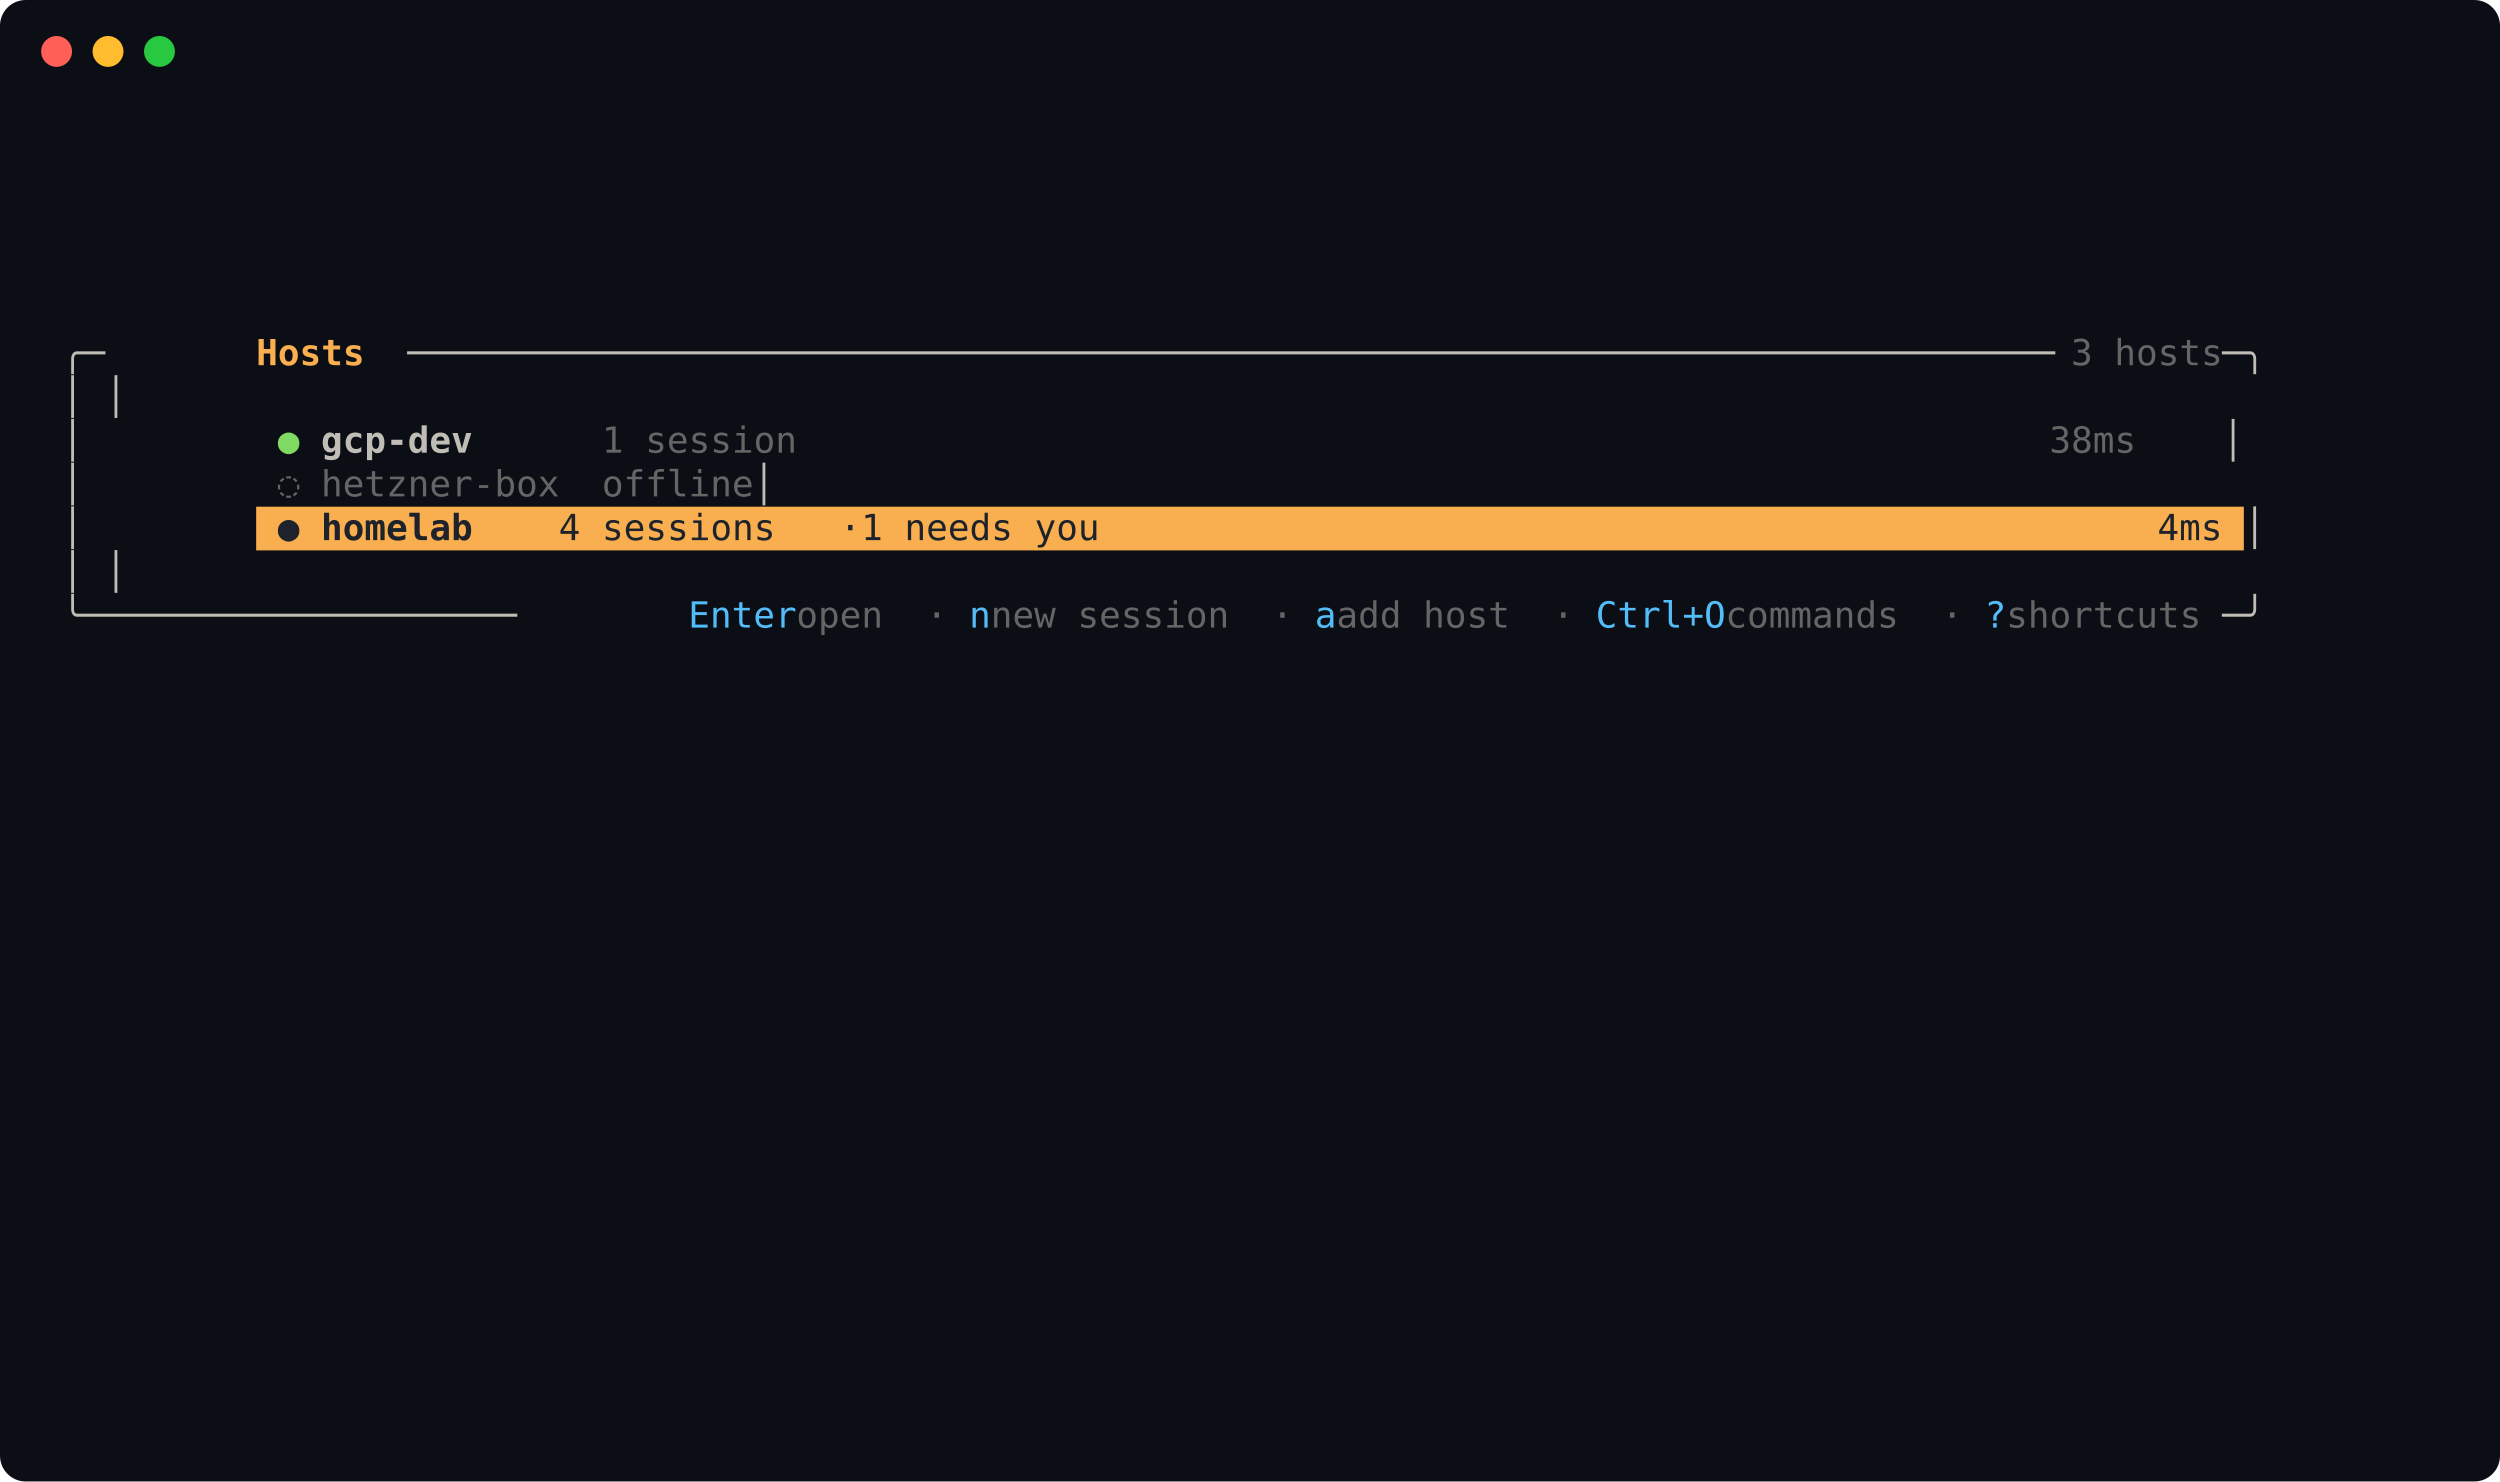
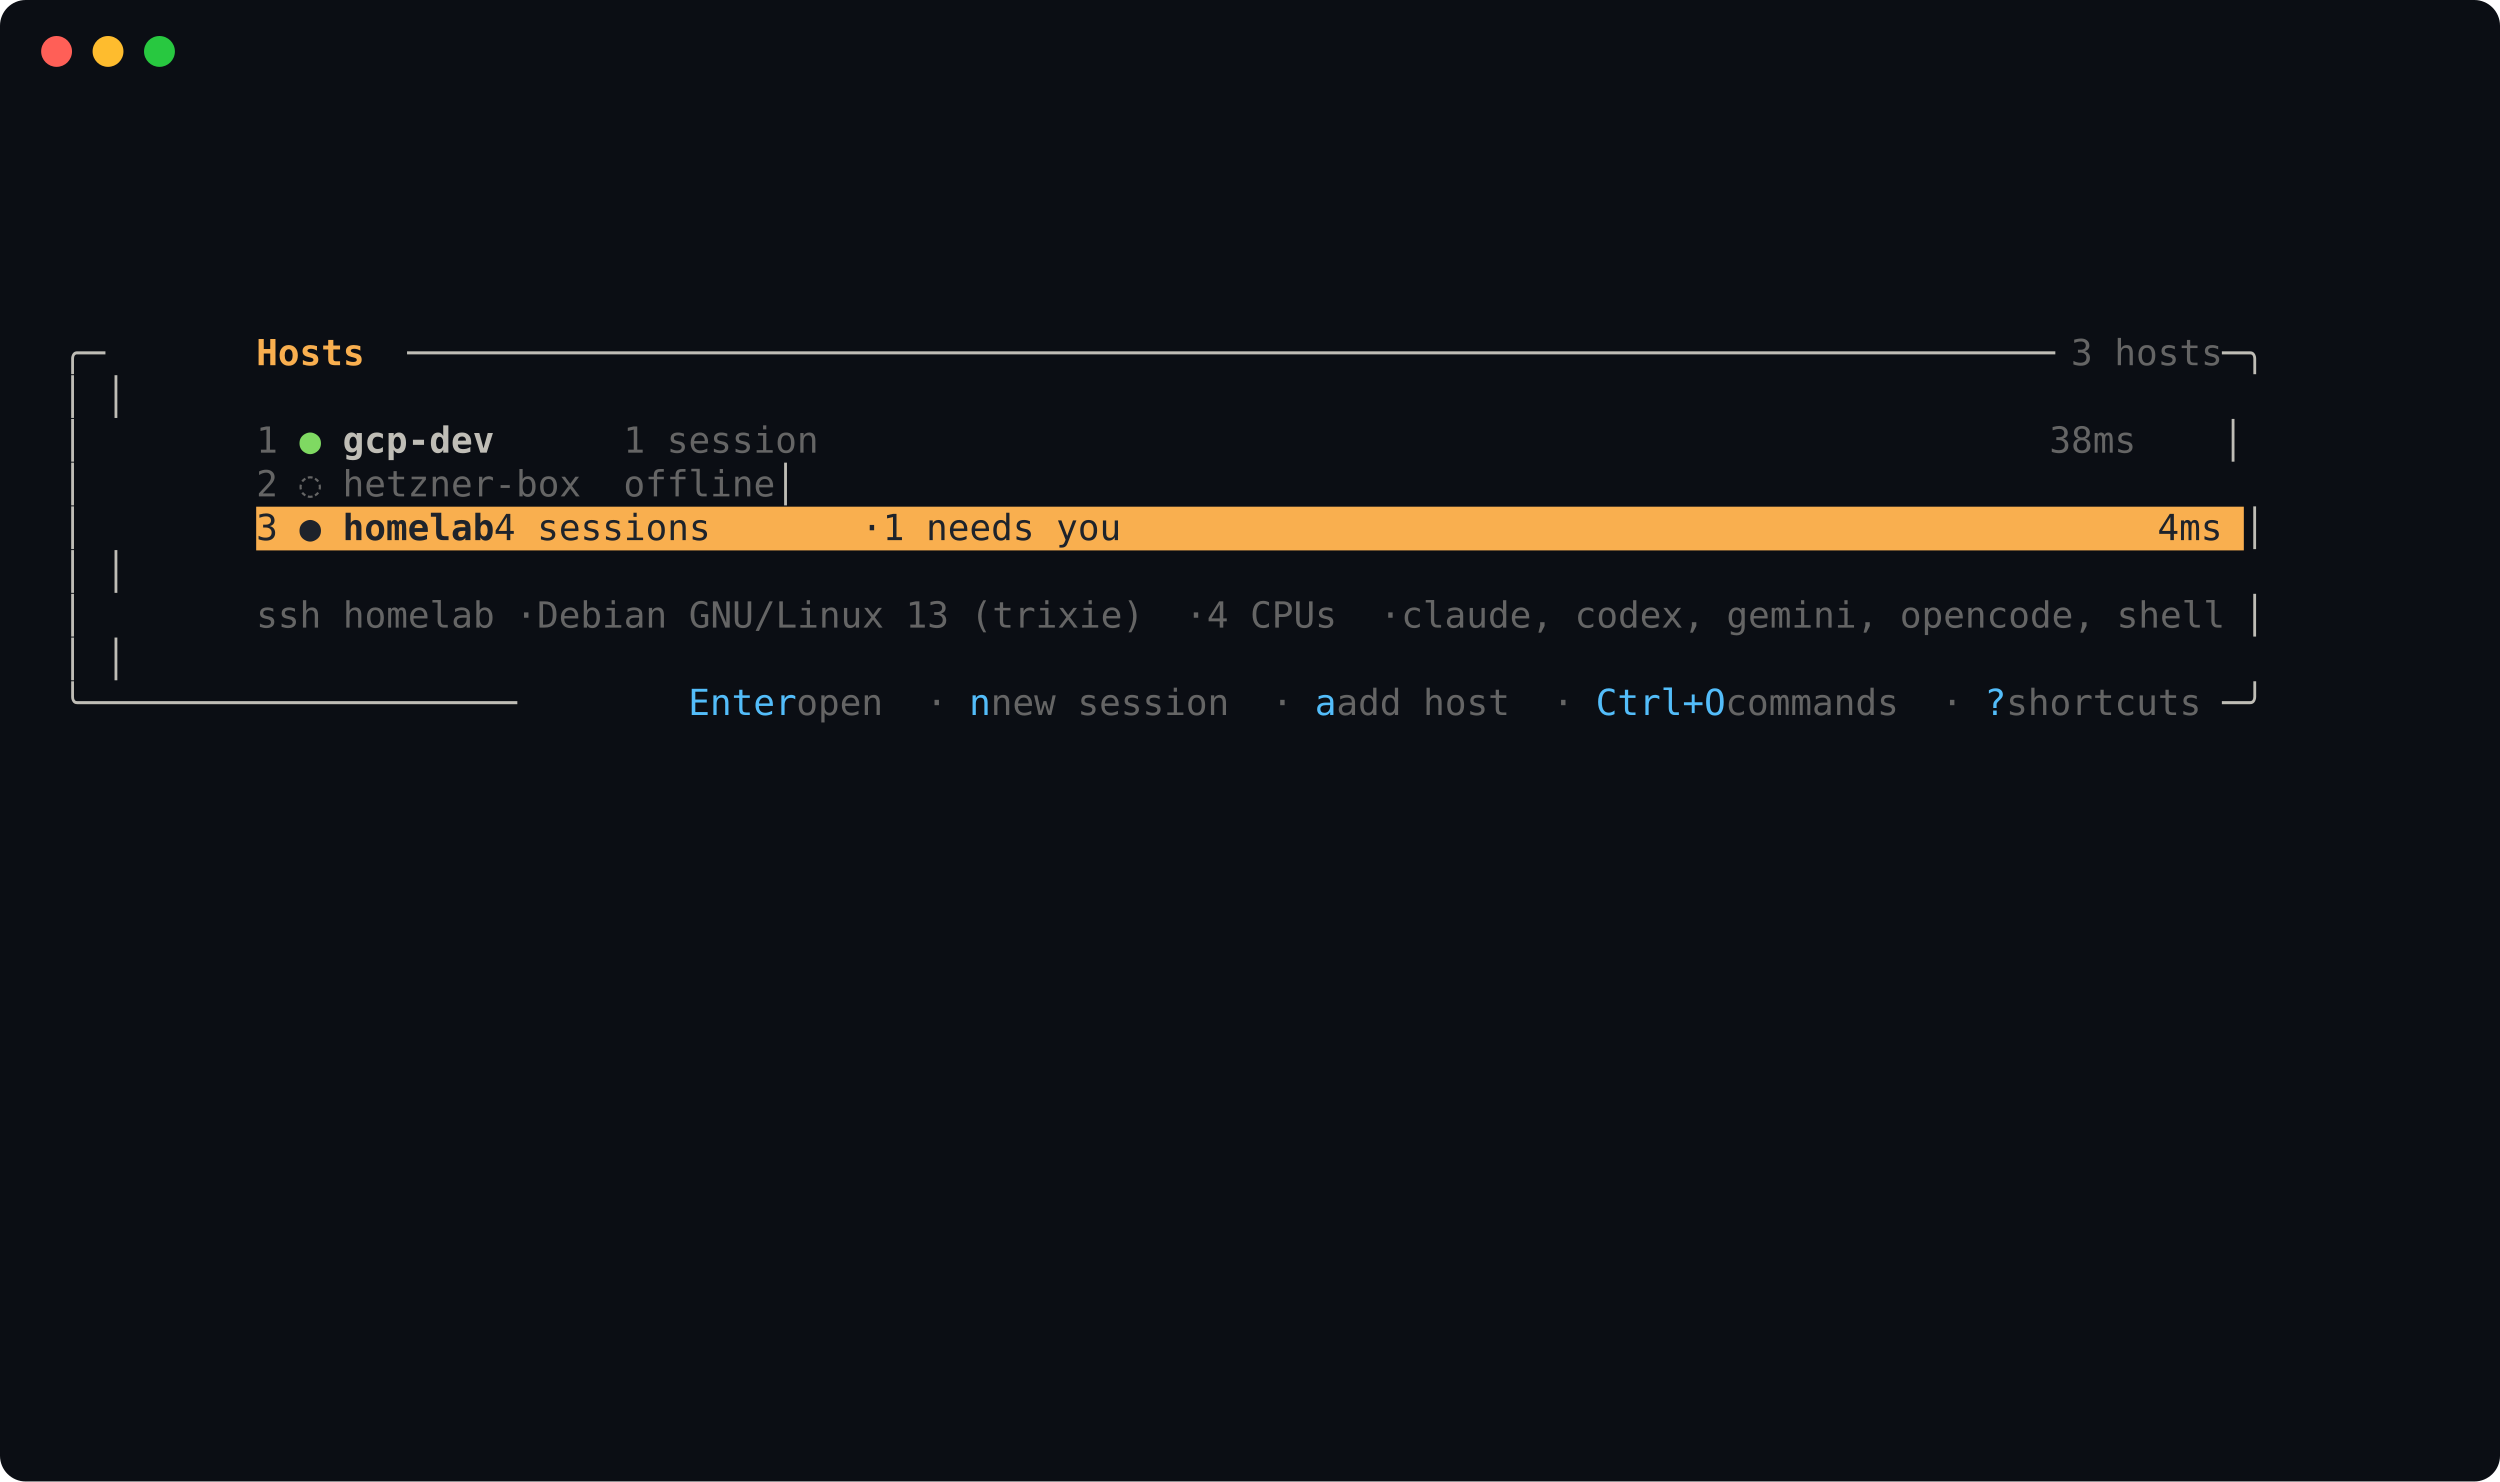
<svg xmlns="http://www.w3.org/2000/svg" width="972" height="576" viewBox="0 0 972 576">
  <style>text{font-family:"JetBrains Mono","SF Mono",Menlo,Consolas,"DejaVu Sans Mono",monospace;font-size:14px;white-space:pre}</style>
  <rect width="972" height="576" rx="10" fill="#0B0E14" />
  <circle cx="22" cy="20" r="6" fill="#FF5F57" />
  <circle cx="42" cy="20" r="6" fill="#FEBC2E" />
  <circle cx="62" cy="20" r="6" fill="#28C840" />
  <rect x="99.6" y="197.0" width="772.8" height="17.0" fill="#F9AF4F" />
  <text x="24.0" y="142.0" textLength="75.6" fill="#BFBDB6">       ╭─</text>
  <text x="99.6" y="142.0" textLength="58.8" fill="#F9AF4F" font-weight="bold"> Hosts </text>
  <text x="158.4" y="142.0" textLength="646.8" fill="#BFBDB6">──────────────────────────────────────────────────────────────────────────── </text>
  <text x="805.2" y="142.0" textLength="58.8" fill="#656565">3 hosts</text>
  <text x="864.0" y="142.0" textLength="84.0" fill="#BFBDB6"> ─╮       </text>
  <text x="24.0" y="159.0" textLength="924.0" fill="#BFBDB6">       │                                                                                              │       </text>
-   <text x="24.0" y="176.0" textLength="84.0" fill="#BFBDB6">       │  </text>
-   <text x="108.0" y="176.0" textLength="8.4" fill="#7FD962">●</text>
-   <text x="124.8" y="176.0" textLength="92.4" fill="#BFBDB6" font-weight="bold">gcp-dev    </text>
-   <text x="234.0" y="176.0" textLength="75.6" fill="#656565">1 session</text>
+   <text x="24.0" y="176.0" textLength="75.6" fill="#BFBDB6">       │ </text>
+   <text x="99.6" y="176.0" textLength="8.4" fill="#656565">1</text>
+   <text x="116.4" y="176.0" textLength="8.4" fill="#7FD962">●</text>
+   <text x="133.2" y="176.0" textLength="58.8" fill="#BFBDB6" font-weight="bold">gcp-dev</text>
+   <text x="242.4" y="176.0" textLength="75.6" fill="#656565">1 session</text>
  <text x="796.8" y="176.0" textLength="67.2" fill="#656565">    38ms</text>
  <text x="864.0" y="176.0" textLength="84.0" fill="#BFBDB6">  │       </text>
-   <text x="24.0" y="193.0" textLength="84.0" fill="#BFBDB6">       │  </text>
-   <text x="108.0" y="193.0" textLength="8.4" fill="#656565">◌</text>
-   <text x="124.8" y="193.0" textLength="92.4" fill="#656565">hetzner-box</text>
-   <text x="234.0" y="193.0" textLength="58.8" fill="#656565">offline</text>
-   <text x="292.8" y="193.0" textLength="655.2" fill="#BFBDB6">                                                                      │       </text>
+   <text x="24.0" y="193.0" textLength="75.6" fill="#BFBDB6">       │ </text>
+   <text x="99.6" y="193.0" textLength="8.4" fill="#656565">2</text>
+   <text x="116.4" y="193.0" textLength="8.4" fill="#656565">◌</text>
+   <text x="133.2" y="193.0" textLength="92.4" fill="#656565">hetzner-box</text>
+   <text x="242.4" y="193.0" textLength="58.8" fill="#656565">offline</text>
+   <text x="301.2" y="193.0" textLength="646.8" fill="#BFBDB6">                                                                     │       </text>
  <text x="24.0" y="210.0" textLength="75.6" fill="#BFBDB6">       │ </text>
-   <text x="108.0" y="210.0" textLength="8.4" fill="#1E232B">●</text>
-   <text x="124.8" y="210.0" textLength="92.4" fill="#1E232B" font-weight="bold">homelab    </text>
-   <text x="217.2" y="210.0" textLength="109.2" fill="#1E232B">  4 sessions </text>
-   <text x="326.4" y="210.0" textLength="8.4" fill="#1E232B">·</text>
-   <text x="334.8" y="210.0" textLength="100.8" fill="#1E232B"> 1 needs you</text>
+   <text x="99.6" y="210.0" textLength="16.8" fill="#1E232B">3 </text>
+   <text x="116.4" y="210.0" textLength="8.4" fill="#1E232B">●</text>
+   <text x="133.2" y="210.0" textLength="58.8" fill="#1E232B" font-weight="bold">homelab</text>
+   <text x="192.0" y="210.0" textLength="142.8" fill="#1E232B">      4 sessions </text>
+   <text x="334.8" y="210.0" textLength="8.4" fill="#1E232B">·</text>
+   <text x="343.2" y="210.0" textLength="100.8" fill="#1E232B"> 1 needs you</text>
  <text x="838.8" y="210.0" textLength="33.6" fill="#1E232B">4ms </text>
  <text x="872.4" y="210.0" textLength="75.6" fill="#BFBDB6"> │       </text>
  <text x="24.0" y="227.0" textLength="924.0" fill="#BFBDB6">       │                                                                                              │       </text>
-   <text x="24.0" y="244.0" textLength="243.6" fill="#BFBDB6">       ╰──────────────────── </text>
-   <text x="267.6" y="244.0" textLength="42.0" fill="#53BDFA">Enter</text>
-   <text x="309.6" y="244.0" textLength="50.4" fill="#656565"> open </text>
-   <text x="360.0" y="244.0" textLength="8.4" fill="#656565">·</text>
-   <text x="376.8" y="244.0" textLength="8.4" fill="#53BDFA">n</text>
-   <text x="385.2" y="244.0" textLength="109.2" fill="#656565"> new session </text>
-   <text x="494.4" y="244.0" textLength="8.4" fill="#656565">·</text>
-   <text x="511.2" y="244.0" textLength="8.4" fill="#53BDFA">a</text>
-   <text x="519.6" y="244.0" textLength="84.0" fill="#656565"> add host </text>
-   <text x="603.6" y="244.0" textLength="8.4" fill="#656565">·</text>
-   <text x="620.4" y="244.0" textLength="50.4" fill="#53BDFA">Ctrl+O</text>
-   <text x="670.8" y="244.0" textLength="84.0" fill="#656565"> commands </text>
-   <text x="754.8" y="244.0" textLength="8.4" fill="#656565">·</text>
-   <text x="771.6" y="244.0" textLength="8.4" fill="#53BDFA">?</text>
-   <text x="780.0" y="244.0" textLength="84.0" fill="#656565"> shortcuts</text>
-   <text x="864.0" y="244.0" textLength="84.0" fill="#BFBDB6"> ─╯       </text>
+   <text x="24.0" y="244.0" textLength="75.6" fill="#BFBDB6">       │ </text>
+   <text x="99.6" y="244.0" textLength="100.8" fill="#656565">ssh homelab </text>
+   <text x="200.4" y="244.0" textLength="8.4" fill="#656565">·</text>
+   <text x="208.8" y="244.0" textLength="252.0" fill="#656565"> Debian GNU/Linux 13 (trixie) </text>
+   <text x="460.8" y="244.0" textLength="8.4" fill="#656565">·</text>
+   <text x="469.2" y="244.0" textLength="67.2" fill="#656565"> 4 CPUs </text>
+   <text x="536.4" y="244.0" textLength="8.4" fill="#656565">·</text>
+   <text x="544.8" y="244.0" textLength="327.6" fill="#656565"> claude, codex, gemini, opencode, shell</text>
+   <text x="872.4" y="244.0" textLength="75.6" fill="#BFBDB6"> │       </text>
+   <text x="24.0" y="261.0" textLength="924.0" fill="#BFBDB6">       │                                                                                              │       </text>
+   <text x="24.0" y="278.0" textLength="243.6" fill="#BFBDB6">       ╰──────────────────── </text>
+   <text x="267.6" y="278.0" textLength="42.0" fill="#53BDFA">Enter</text>
+   <text x="309.6" y="278.0" textLength="50.4" fill="#656565"> open </text>
+   <text x="360.0" y="278.0" textLength="8.4" fill="#656565">·</text>
+   <text x="376.8" y="278.0" textLength="8.4" fill="#53BDFA">n</text>
+   <text x="385.2" y="278.0" textLength="109.2" fill="#656565"> new session </text>
+   <text x="494.4" y="278.0" textLength="8.4" fill="#656565">·</text>
+   <text x="511.2" y="278.0" textLength="8.4" fill="#53BDFA">a</text>
+   <text x="519.6" y="278.0" textLength="84.0" fill="#656565"> add host </text>
+   <text x="603.6" y="278.0" textLength="8.4" fill="#656565">·</text>
+   <text x="620.4" y="278.0" textLength="50.4" fill="#53BDFA">Ctrl+O</text>
+   <text x="670.8" y="278.0" textLength="84.0" fill="#656565"> commands </text>
+   <text x="754.8" y="278.0" textLength="8.4" fill="#656565">·</text>
+   <text x="771.6" y="278.0" textLength="8.4" fill="#53BDFA">?</text>
+   <text x="780.0" y="278.0" textLength="84.0" fill="#656565"> shortcuts</text>
+   <text x="864.0" y="278.0" textLength="84.0" fill="#BFBDB6"> ─╯       </text>
</svg>
